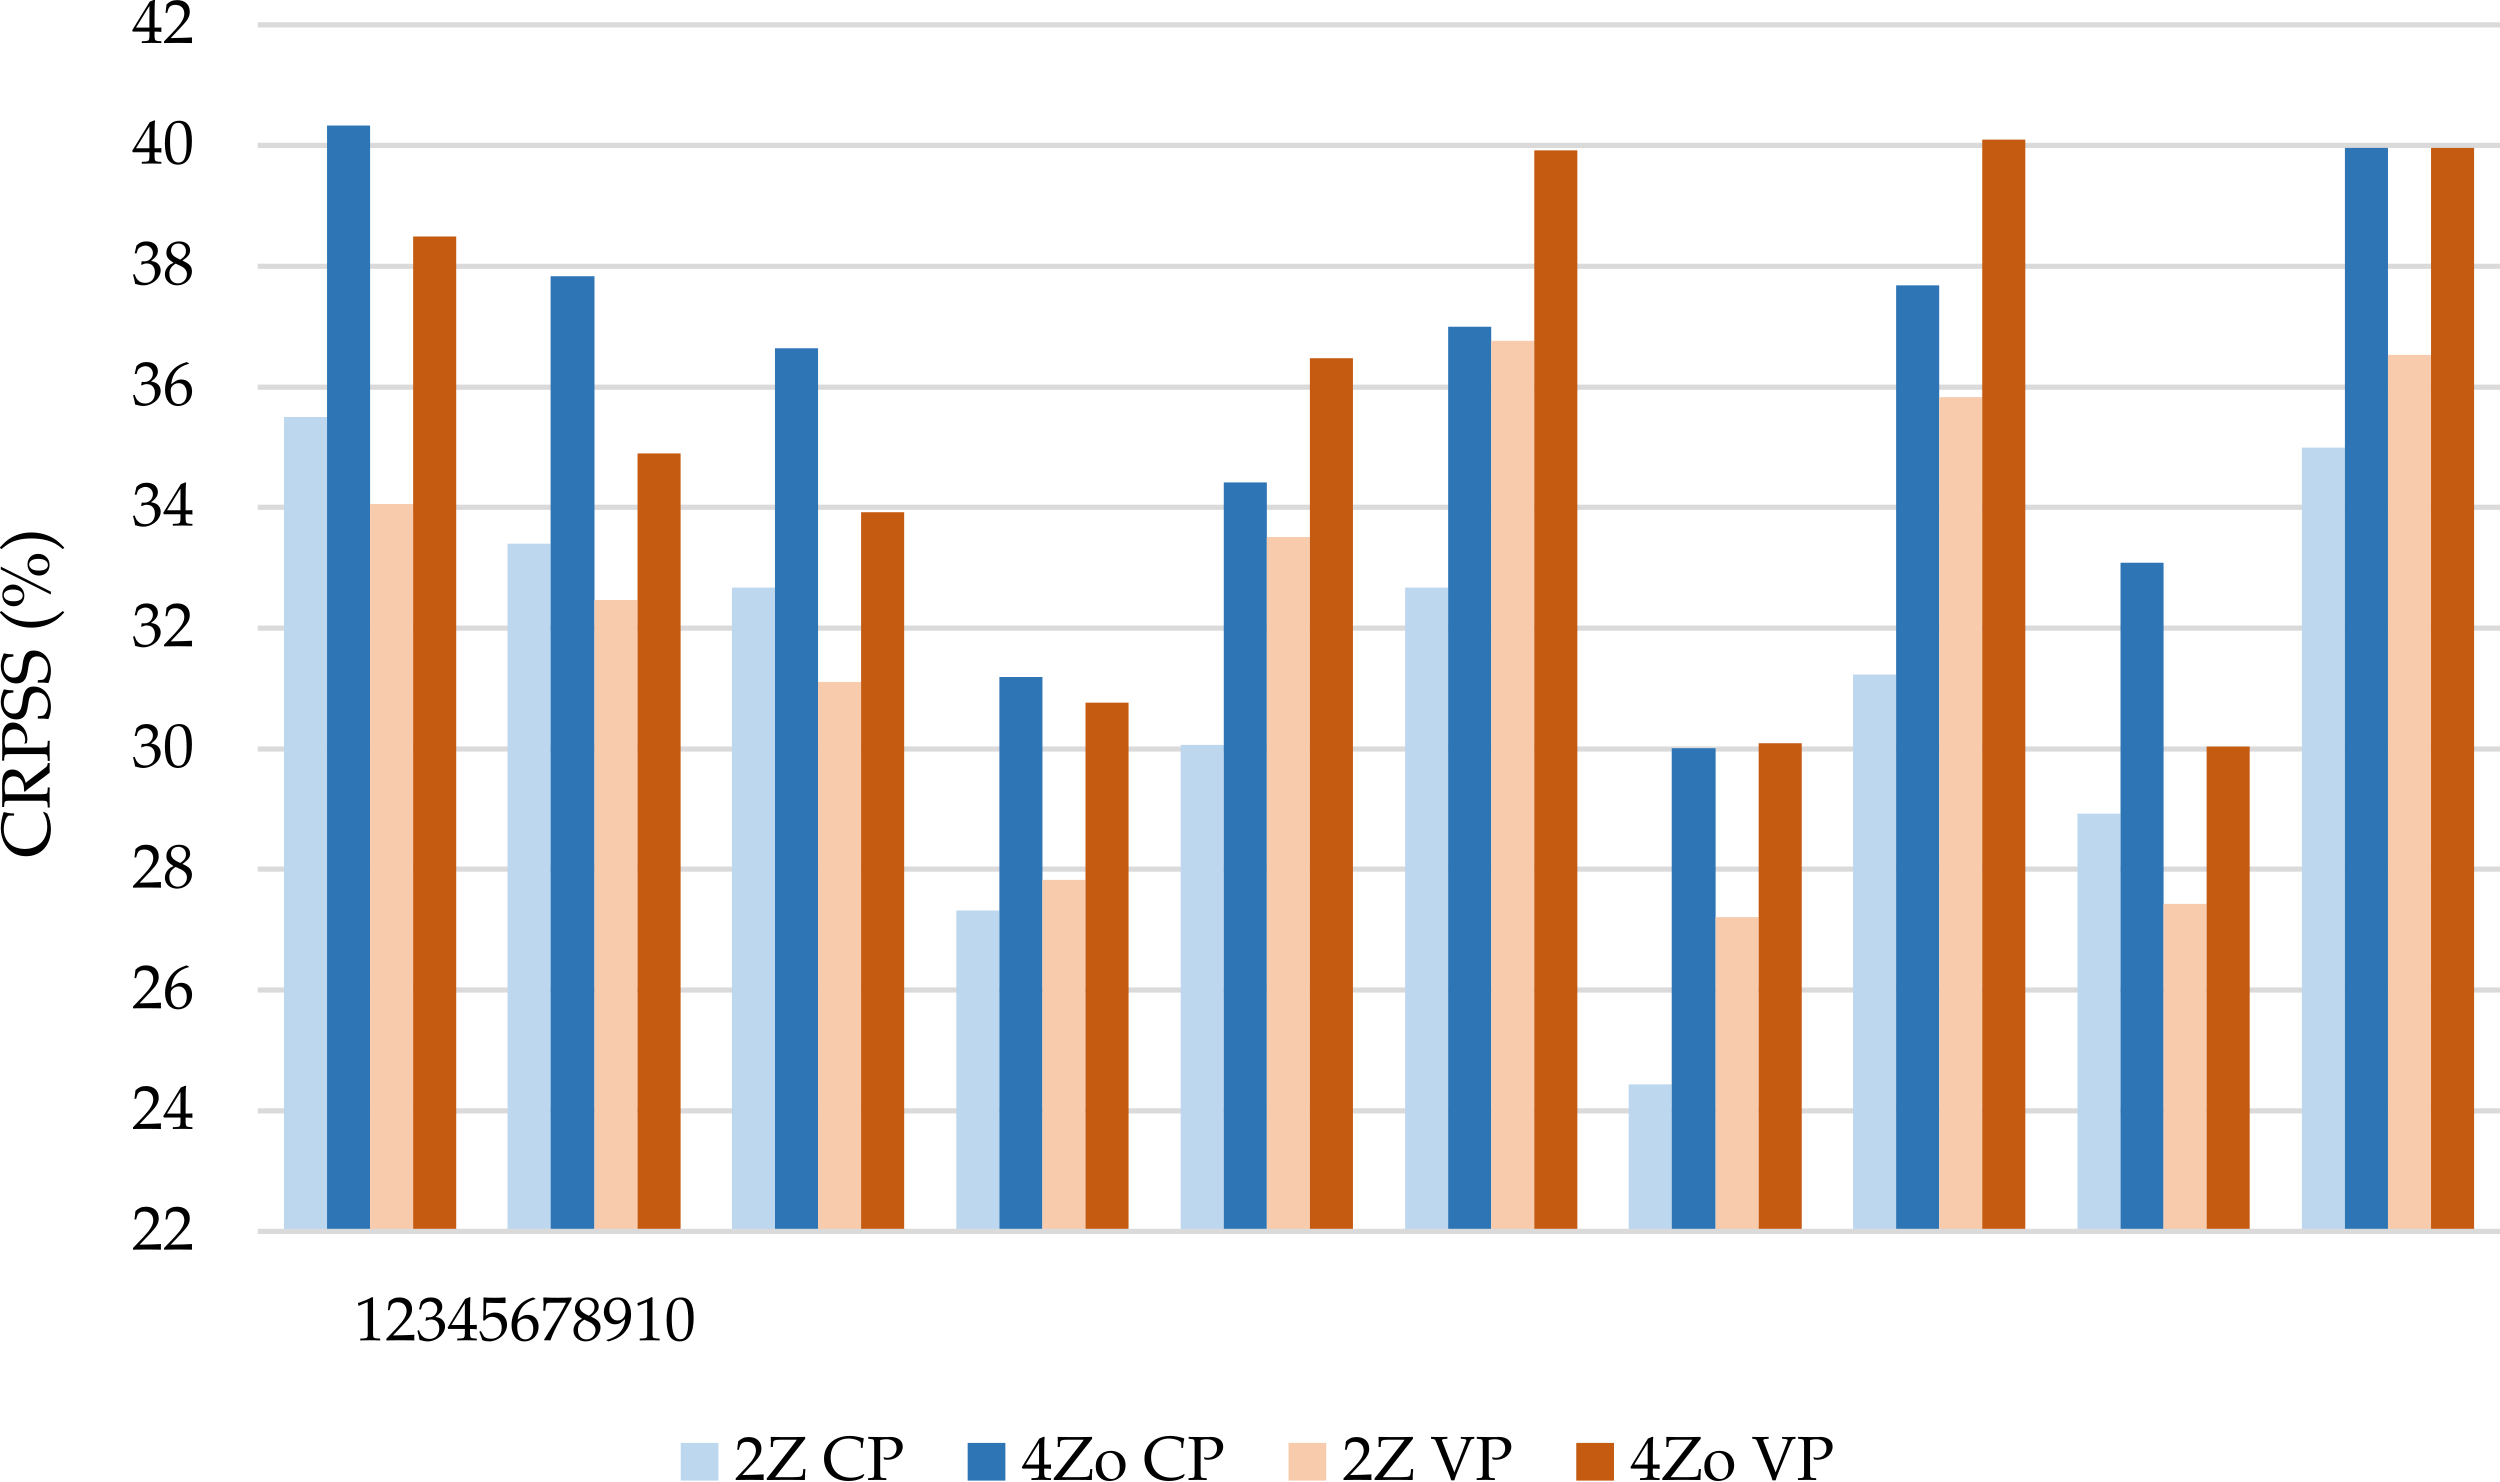
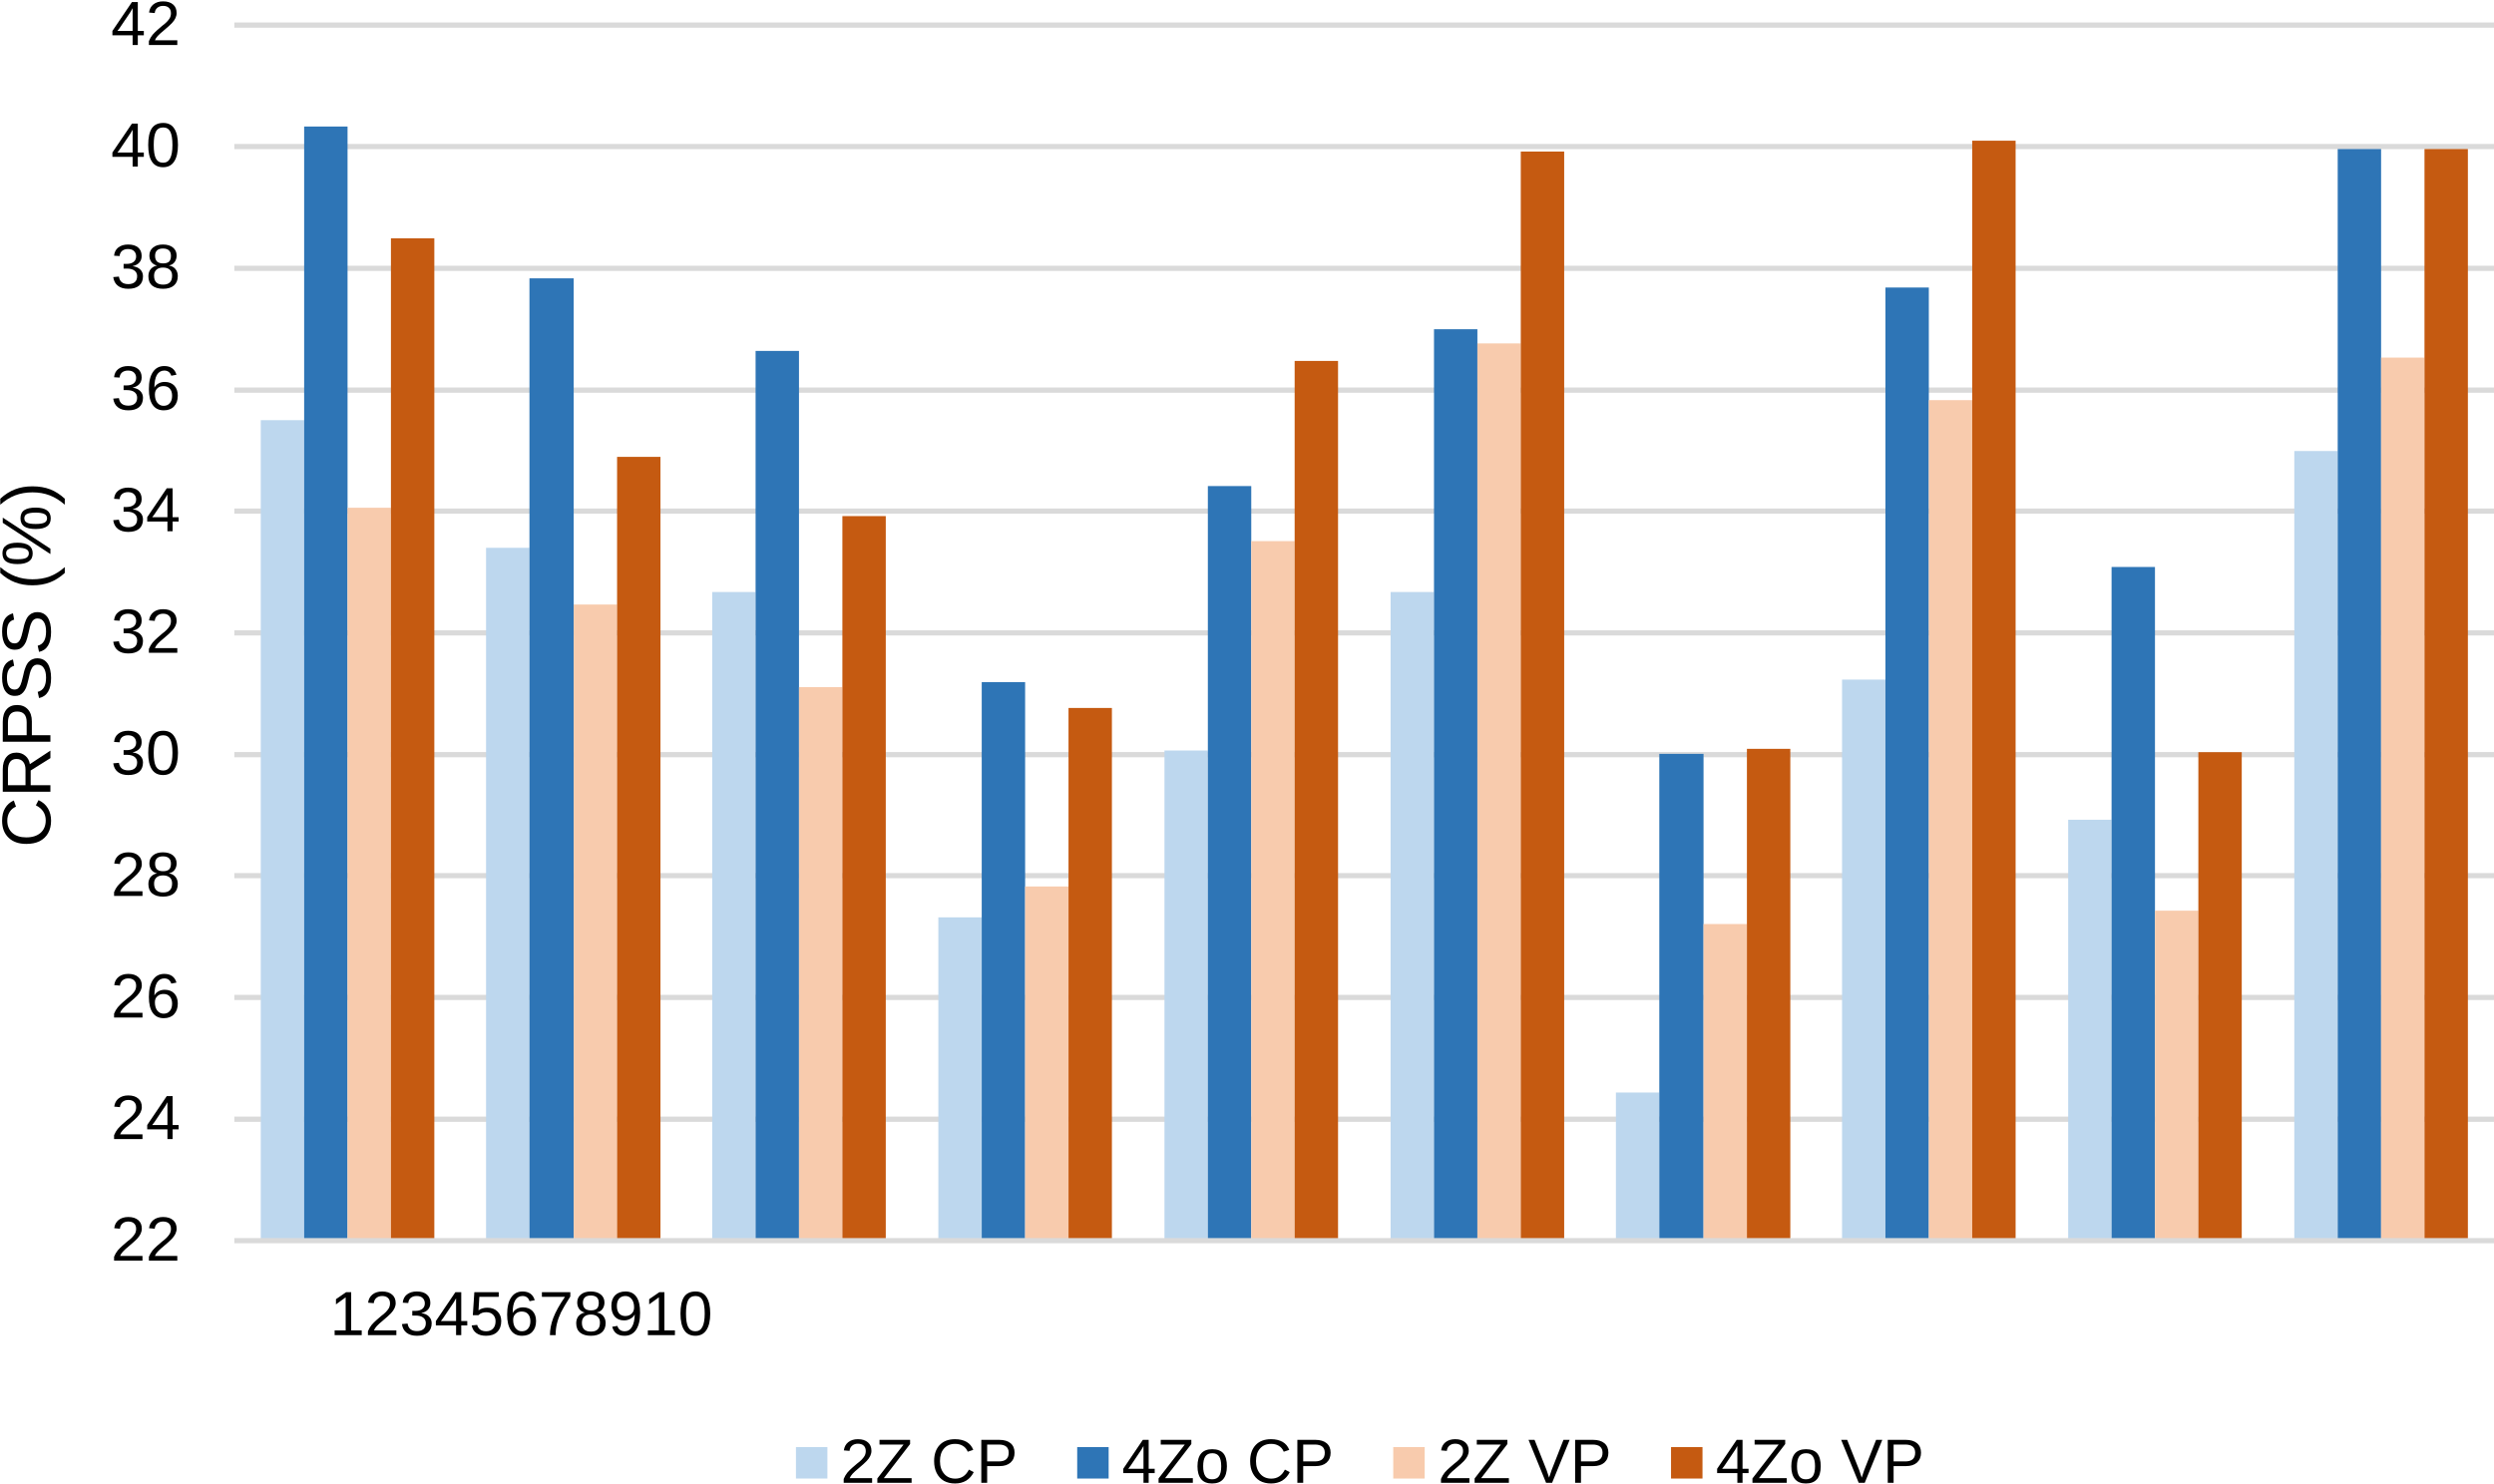
- <svg xmlns="http://www.w3.org/2000/svg" id="svg4684" version="1.1" xml:space="preserve" width="294.377" height="174.468" viewBox="0 0 294.377 174.468">
-   <defs id="defs4688">
-     <clipPath clipPathUnits="userSpaceOnUse" id="clipPath4698">
-       <path d="m 72.48,524.16 67.2,0 0,9.48 -67.2,0 0,-9.48 z" id="path4700" />
+ <svg xmlns="http://www.w3.org/2000/svg" id="svg4136" version="1.1" xml:space="preserve" width="291.408" height="173.392" viewBox="0 0 291.408 173.392">
+   <defs id="defs4140">
+     <clipPath clipPathUnits="userSpaceOnUse" id="clipPath4248">
+       <path d="m 72.48,524.16 67.2,0 0,9.48 -67.2,0 0,-9.48 z" id="path4250" />
    </clipPath>
-     <clipPath clipPathUnits="userSpaceOnUse" id="clipPath4706">
-       <path d="m 139.68,524.16 67.2,0 0,9.48 -67.2,0 0,-9.48 z" id="path4708" />
+     <clipPath clipPathUnits="userSpaceOnUse" id="clipPath4260">
+       <path d="m 139.68,524.16 67.2,0 0,9.48 -67.2,0 0,-9.48 z" id="path4262" />
    </clipPath>
-     <clipPath clipPathUnits="userSpaceOnUse" id="clipPath4714">
-       <path d="m 72.48,277.68 67.2,0 0,9.481 -67.2,0 0,-9.481 z" id="path4716" />
+     <clipPath clipPathUnits="userSpaceOnUse" id="clipPath4272">
+       <path d="m 72.48,277.68 67.2,0 0,9.481 -67.2,0 0,-9.481 z" id="path4274" />
    </clipPath>
-     <clipPath clipPathUnits="userSpaceOnUse" id="clipPath4722">
-       <path d="m 139.68,277.68 67.2,0 0,9.481 -67.2,0 0,-9.481 z" id="path4724" />
+     <clipPath clipPathUnits="userSpaceOnUse" id="clipPath4284">
+       <path d="m 139.68,277.68 67.2,0 0,9.481 -67.2,0 0,-9.481 z" id="path4286" />
    </clipPath>
  </defs>
-   <g id="g4692" transform="matrix(1.25,0,0,-1.25,-324.0268,613.7995)">
-     <g id="g4694">
-       <g id="g4696" clip-path="url(#clipPath4698)" />
+   <g id="g4144" transform="matrix(1.25,0,0,-1.25,-326.9963,613.8046)">
+     <g id="g4294" transform="translate(283.5003,386.394)">
+       <path d="M 0,0 211.223,0 M 0,11.388 l 211.223,0 M 0,22.776 l 211.223,0 M 0,34.086 l 211.223,0 M 0,45.474 l 211.223,0 M 0,56.862 l 211.223,0 M 0,68.172 l 211.223,0 M 0,79.56 l 211.223,0 M 0,90.948 l 211.223,0 M 0,102.303 l 211.223,0" style="fill:none;stroke:#dadada;stroke-width:0.488;stroke-linecap:butt;stroke-linejoin:round;stroke-miterlimit:10;stroke-dasharray:none;stroke-opacity:1" id="path4296" />
    </g>
-     <g id="g4702">
-       <g id="g4704" clip-path="url(#clipPath4706)" />
+     <path d="m 285.972,451.758 4.056,0 0,-76.718 -4.056,0 0,76.718 z m 21.06,-11.934 4.056,0 0,-64.784 -4.056,0 0,64.784 z m 21.138,-4.134 4.056,0 0,-60.65 -4.056,0 0,60.65 z m 21.138,-30.42 4.056,0 0,-30.23 -4.056,0 0,30.23 z m 21.138,15.6 4.056,0 0,-45.83 -4.056,0 0,45.83 z m 21.138,14.82 4.056,0 0,-60.65 -4.056,0 0,60.65 z m 21.06,-46.8 4.056,0 0,-13.85 -4.056,0 0,13.85 z m 21.138,38.61 4.056,0 0,-52.46 -4.056,0 0,52.46 z m 21.138,-13.104 4.056,0 0,-39.356 -4.056,0 0,39.356 z m 21.138,34.476 4.056,0 0,-73.832 -4.056,0 0,73.832 z" style="fill:#bdd7ee;fill-opacity:1;fill-rule:nonzero;stroke:none" id="path4298" />
+     <path d="m 290.028,479.214 4.056,0 0,-104.174 -4.056,0 0,104.174 z m 21.06,-14.196 4.134,0 0,-89.978 -4.134,0 0,89.978 z m 21.138,-6.786 4.056,0 0,-83.192 -4.056,0 0,83.192 z m 21.138,-30.966 4.056,0 0,-52.226 -4.056,0 0,52.226 z m 21.138,18.33 4.056,0 0,-70.556 -4.056,0 0,70.556 z m 21.138,14.664 4.056,0 0,-85.22 -4.056,0 0,85.22 z m 21.06,-39.702 4.134,0 0,-45.518 -4.134,0 0,45.518 z m 21.138,43.602 4.056,0 0,-89.12 -4.056,0 0,89.12 z m 21.138,-26.13 4.056,0 0,-62.99 -4.056,0 0,62.99 z m 21.138,39.078 4.056,0 0,-102.068 -4.056,0 0,102.068 z" style="fill:#2e75b6;fill-opacity:1;fill-rule:nonzero;stroke:none" id="path4300" />
+     <path d="m 294.084,443.568 4.056,0 0,-68.528 -4.056,0 0,68.528 z m 21.138,-9.048 4.056,0 0,-59.48 -4.056,0 0,59.48 z m 21.06,-7.722 4.056,0 0,-51.758 -4.056,0 0,51.758 z m 21.138,-18.642 4.056,0 0,-33.116 -4.056,0 0,33.116 z m 21.138,32.292 4.056,0 0,-65.408 -4.056,0 0,65.408 z m 21.138,18.486 4.056,0 0,-83.894 -4.056,0 0,83.894 z m 21.138,-54.288 4.056,0 0,-29.606 -4.056,0 0,29.606 z m 21.06,48.984 4.056,0 0,-78.59 -4.056,0 0,78.59 z m 21.138,-47.736 4.056,0 0,-30.854 -4.056,0 0,30.854 z m 21.138,51.714 4.056,0 0,-82.568 -4.056,0 0,82.568 z" style="fill:#f8cbad;fill-opacity:1;fill-rule:nonzero;stroke:none" id="path4302" />
+     <path d="m 298.14,468.762 4.056,0 0,-93.722 -4.056,0 0,93.722 z m 21.138,-20.436 4.056,0 0,-73.286 -4.056,0 0,73.286 z m 21.06,-5.538 4.056,0 0,-67.748 -4.056,0 0,67.748 z m 21.138,-17.94 4.056,0 0,-49.808 -4.056,0 0,49.808 z m 21.138,32.448 4.056,0 0,-82.256 -4.056,0 0,82.256 z m 21.138,19.578 4.056,0 0,-101.834 -4.056,0 0,101.834 z m 21.138,-55.848 4.056,0 0,-45.986 -4.056,0 0,45.986 z m 21.06,56.862 4.056,0 0,-102.848 -4.056,0 0,102.848 z m 21.138,-57.174 4.056,0 0,-45.674 -4.056,0 0,45.674 z m 21.138,56.394 4.056,0 0,-102.068 -4.056,0 0,102.068 z" style="fill:#c55a11;fill-opacity:1;fill-rule:nonzero;stroke:none" id="path4304" />
+     <g id="g4306" transform="translate(283.5003,375.0398)">
+       <path d="M 0,0 211.223,0" style="fill:none;stroke:#dadada;stroke-width:0.488;stroke-linecap:butt;stroke-linejoin:round;stroke-miterlimit:10;stroke-dasharray:none;stroke-opacity:1" id="path4308" />
    </g>
-     <g id="g4710">
-       <g id="g4712" clip-path="url(#clipPath4714)" />
-     </g>
-     <g id="g4718">
-       <g id="g4720" clip-path="url(#clipPath4722)" />
-     </g>
-     <g id="g4726" transform="translate(283.5003,386.394)">
-       <path d="M 0,0 211.223,0 M 0,11.388 l 211.223,0 M 0,22.776 l 211.223,0 M 0,34.086 l 211.223,0 M 0,45.474 l 211.223,0 M 0,56.862 l 211.223,0 M 0,68.172 l 211.223,0 M 0,79.56 l 211.223,0 M 0,90.948 l 211.223,0 M 0,102.303 l 211.223,0" style="fill:none;stroke:#dadada;stroke-width:0.488;stroke-linecap:butt;stroke-linejoin:round;stroke-miterlimit:10;stroke-dasharray:none;stroke-opacity:1" id="path4728" />
-     </g>
-     <path d="m 285.972,451.758 4.056,0 0,-76.718 -4.056,0 0,76.718 z m 21.06,-11.934 4.056,0 0,-64.784 -4.056,0 0,64.784 z m 21.138,-4.134 4.056,0 0,-60.65 -4.056,0 0,60.65 z m 21.138,-30.42 4.056,0 0,-30.23 -4.056,0 0,30.23 z m 21.138,15.6 4.056,0 0,-45.83 -4.056,0 0,45.83 z m 21.138,14.82 4.056,0 0,-60.65 -4.056,0 0,60.65 z m 21.06,-46.8 4.056,0 0,-13.85 -4.056,0 0,13.85 z m 21.138,38.61 4.056,0 0,-52.46 -4.056,0 0,52.46 z m 21.138,-13.104 4.056,0 0,-39.356 -4.056,0 0,39.356 z m 21.138,34.476 4.056,0 0,-73.832 -4.056,0 0,73.832 z" style="fill:#bdd7ee;fill-opacity:1;fill-rule:nonzero;stroke:none" id="path4730" />
-     <path d="m 290.028,479.214 4.056,0 0,-104.174 -4.056,0 0,104.174 z m 21.06,-14.196 4.134,0 0,-89.978 -4.134,0 0,89.978 z m 21.138,-6.786 4.056,0 0,-83.192 -4.056,0 0,83.192 z m 21.138,-30.966 4.056,0 0,-52.226 -4.056,0 0,52.226 z m 21.138,18.33 4.056,0 0,-70.556 -4.056,0 0,70.556 z m 21.138,14.664 4.056,0 0,-85.22 -4.056,0 0,85.22 z m 21.06,-39.702 4.134,0 0,-45.518 -4.134,0 0,45.518 z m 21.138,43.602 4.056,0 0,-89.12 -4.056,0 0,89.12 z m 21.138,-26.13 4.056,0 0,-62.99 -4.056,0 0,62.99 z m 21.138,39.078 4.056,0 0,-102.068 -4.056,0 0,102.068 z" style="fill:#2e75b6;fill-opacity:1;fill-rule:nonzero;stroke:none" id="path4732" />
-     <path d="m 294.084,443.568 4.056,0 0,-68.528 -4.056,0 0,68.528 z m 21.138,-9.048 4.056,0 0,-59.48 -4.056,0 0,59.48 z m 21.06,-7.722 4.056,0 0,-51.758 -4.056,0 0,51.758 z m 21.138,-18.642 4.056,0 0,-33.116 -4.056,0 0,33.116 z m 21.138,32.292 4.056,0 0,-65.408 -4.056,0 0,65.408 z m 21.138,18.486 4.056,0 0,-83.894 -4.056,0 0,83.894 z m 21.138,-54.288 4.056,0 0,-29.606 -4.056,0 0,29.606 z m 21.06,48.984 4.056,0 0,-78.59 -4.056,0 0,78.59 z m 21.138,-47.736 4.056,0 0,-30.854 -4.056,0 0,30.854 z m 21.138,51.714 4.056,0 0,-82.568 -4.056,0 0,82.568 z" style="fill:#f8cbad;fill-opacity:1;fill-rule:nonzero;stroke:none" id="path4734" />
-     <path d="m 298.14,468.762 4.056,0 0,-93.722 -4.056,0 0,93.722 z m 21.138,-20.436 4.056,0 0,-73.286 -4.056,0 0,73.286 z m 21.06,-5.538 4.056,0 0,-67.748 -4.056,0 0,67.748 z m 21.138,-17.94 4.056,0 0,-49.808 -4.056,0 0,49.808 z m 21.138,32.448 4.056,0 0,-82.256 -4.056,0 0,82.256 z m 21.138,19.578 4.056,0 0,-101.834 -4.056,0 0,101.834 z m 21.138,-55.848 4.056,0 0,-45.986 -4.056,0 0,45.986 z m 21.06,56.862 4.056,0 0,-102.848 -4.056,0 0,102.848 z m 21.138,-57.174 4.056,0 0,-45.674 -4.056,0 0,45.674 z m 21.138,56.394 4.056,0 0,-102.068 -4.056,0 0,102.068 z" style="fill:#c55a11;fill-opacity:1;fill-rule:nonzero;stroke:none" id="path4736" />
-     <g id="g4738" transform="translate(283.5003,375.0398)">
-       <path d="M 0,0 211.223,0" style="fill:none;stroke:#dadada;stroke-width:0.488;stroke-linecap:butt;stroke-linejoin:round;stroke-miterlimit:10;stroke-dasharray:none;stroke-opacity:1" id="path4740" />
-     </g>
-     <text transform="matrix(1,0,0,-1,271.6557,373.3351)" style="font-variant:normal;font-weight:normal;font-stretch:normal;font-size:5.85px;font-family:'Palatino Linotype';-inkscape-font-specification:PalatinoLinotype-Roman;writing-mode:lr-tb;fill:#000000;fill-opacity:1;fill-rule:nonzero;stroke:none" id="text4742">
-       <tspan x="0 2.966" y="0" id="tspan4744">22</tspan>
-       <tspan x="0 2.966" y="-11.367" id="tspan4746">24</tspan>
-       <tspan x="0 2.966" y="-22.733" id="tspan4748">26</tspan>
-       <tspan x="0 2.966" y="-34.1" id="tspan4750">28</tspan>
-       <tspan x="0 2.966" y="-45.466" id="tspan4752">30</tspan>
-       <tspan x="0 2.966" y="-56.833" id="tspan4754">32</tspan>
-       <tspan x="0 2.966" y="-68.199" id="tspan4756">34</tspan>
-       <tspan x="0 2.966" y="-79.566" id="tspan4758">36</tspan>
-       <tspan x="0 2.966" y="-90.932" id="tspan4760">38</tspan>
-       <tspan x="0 2.966" y="-102.299" id="tspan4762">40</tspan>
-       <tspan x="0 2.966" y="-113.665" id="tspan4764">42</tspan>
-       <tspan x="20.943 42.067 63.192 84.316 105.44 126.565 147.689 168.813 189.938 209.6 212.566" y="8.547" id="tspan4766">12345678910</tspan>
+     <text transform="matrix(1,0,0,-1,271.9628,373.1735)" style="font-variant:normal;font-weight:normal;font-stretch:normal;font-size:5.85px;font-family:Arial;-inkscape-font-specification:Helvetica;writing-mode:lr-tb;fill:#000000;fill-opacity:1;fill-rule:nonzero;stroke:none" id="text4310">
+       <tspan x="0 3.276" y="0" id="tspan4312">22</tspan>
+       <tspan x="0 3.276" y="-11.367" id="tspan4314">24</tspan>
+       <tspan x="0 3.276" y="-22.733" id="tspan4316">26</tspan>
+       <tspan x="0 3.276" y="-34.1" id="tspan4318">28</tspan>
+       <tspan x="0 3.276" y="-45.466" id="tspan4320">30</tspan>
+       <tspan x="0 3.276" y="-56.833" id="tspan4322">32</tspan>
+       <tspan x="0 3.276" y="-68.199" id="tspan4324">34</tspan>
+       <tspan x="0 3.276" y="-79.566" id="tspan4326">36</tspan>
+       <tspan x="0 3.276" y="-90.932" id="tspan4328">38</tspan>
+       <tspan x="0 3.276" y="-102.299" id="tspan4330">40</tspan>
+       <tspan x="0 3.276" y="-113.665" id="tspan4332">42</tspan>
+       <tspan x="20.475 41.599 62.724 83.848 104.972 126.097 147.221 168.345 189.47 208.968 212.244" y="6.962" id="tspan4334">12345678910</tspan>
    </text>
-     <text transform="matrix(0,1,1,0,263.8904,410.2408)" style="font-variant:normal;font-weight:normal;font-stretch:normal;font-size:6.474px;font-family:'Palatino Linotype';-inkscape-font-specification:PalatinoLinotype-Roman;writing-mode:lr-tb;fill:#000000;fill-opacity:1;fill-rule:nonzero;stroke:none" id="text4768">
-       <tspan x="0 4.602 8.892 12.792 16.224 19.656 21.294 23.476 28.936" y="0" id="tspan4770">CRPSS (%)</tspan>
+     <text transform="matrix(0,1,1,0,0,0)" style="font-variant:normal;font-weight:normal;font-stretch:normal;font-size:6.474px;font-family:Arial;-inkscape-font-specification:Helvetica;writing-mode:lr-tb;fill:#000000;fill-opacity:1;fill-rule:nonzero;stroke:none" id="text4336" x="411.807" y="266.31">
+       <tspan x="411.807 416.487 421.167 425.459 429.752 434.044 435.993 438.177 443.948" y="266.31" id="tspan4338">CRPSS (%)</tspan>
    </text>
-     <path d="m 323.346,355.118 3.552,0 0,-3.552 -3.552,0 0,3.552 z" style="fill:#bdd7ee;fill-opacity:1;fill-rule:evenodd;stroke:none" id="path4772" />
-     <text transform="matrix(1,0,0,-1,328.4312,351.637)" style="font-variant:normal;font-weight:normal;font-stretch:normal;font-size:5.85px;font-family:'Palatino Linotype';-inkscape-font-specification:PalatinoLinotype-Roman;writing-mode:lr-tb;fill:#000000;fill-opacity:1;fill-rule:nonzero;stroke:none" id="text4774">
-       <tspan x="0 2.964 6.864 8.268 12.404" y="0" id="tspan4776">2Z CP</tspan>
+     <path d="m 335.999,355.737 2.94,0 0,-2.94 -2.94,0 0,2.94 z" style="fill:#bdd7ee;fill-opacity:1;fill-rule:evenodd;stroke:none" id="path4340" />
+     <text transform="scale(1,-1)" style="font-variant:normal;font-weight:normal;font-stretch:normal;font-size:5.85px;font-family:Arial;-inkscape-font-specification:Helvetica;writing-mode:lr-tb;fill:#000000;fill-opacity:1;fill-rule:nonzero;stroke:none" id="text4342" x="340.164" y="-352.401">
+       <tspan x="340.164 343.44 347.028 348.59 352.88" y="-352.401" id="tspan4344">2Z CP</tspan>
    </text>
-     <path d="m 350.376,355.118 3.552,0 0,-3.552 -3.552,0 0,3.552 z" style="fill:#2e75b6;fill-opacity:1;fill-rule:evenodd;stroke:none" id="path4778" />
-     <text transform="matrix(1,0,0,-1,355.4604,351.637)" style="font-variant:normal;font-weight:normal;font-stretch:normal;font-size:5.85px;font-family:'Palatino Linotype';-inkscape-font-specification:PalatinoLinotype-Roman;writing-mode:lr-tb;fill:#000000;fill-opacity:1;fill-rule:nonzero;stroke:none" id="text4780">
-       <tspan x="0 2.964 6.864 10.062 11.466 15.602" y="0" id="tspan4782">4Zo CP</tspan>
+     <path d="m 362.288,355.737 2.94,0 0,-2.94 -2.94,0 0,2.94 z" style="fill:#2e75b6;fill-opacity:1;fill-rule:evenodd;stroke:none" id="path4346" />
+     <text transform="scale(1,-1)" style="font-variant:normal;font-weight:normal;font-stretch:normal;font-size:5.85px;font-family:Arial;-inkscape-font-specification:Helvetica;writing-mode:lr-tb;fill:#000000;fill-opacity:1;fill-rule:nonzero;stroke:none" id="text4348" x="366.453" y="-352.401">
+       <tspan x="366.453 369.729 373.317 376.517 378.155 382.367" y="-352.401" id="tspan4350">4Zo CP</tspan>
    </text>
-     <path d="m 380.6,355.118 3.552,0 0,-3.552 -3.552,0 0,3.552 z" style="fill:#f8cbad;fill-opacity:1;fill-rule:evenodd;stroke:none" id="path4784" />
-     <text transform="matrix(1,0,0,-1,385.6844,351.637)" style="font-variant:normal;font-weight:normal;font-stretch:normal;font-size:5.85px;font-family:'Palatino Linotype';-inkscape-font-specification:PalatinoLinotype-Roman;writing-mode:lr-tb;fill:#000000;fill-opacity:1;fill-rule:nonzero;stroke:none" id="text4786">
-       <tspan x="0 2.964 6.864 8.268 12.48" y="0" id="tspan4788">2Z VP</tspan>
+     <path d="m 391.83,355.737 2.94,0 0,-2.94 -2.94,0 0,2.94 z" style="fill:#f8cbad;fill-opacity:1;fill-rule:evenodd;stroke:none" id="path4352" />
+     <text transform="scale(1,-1)" style="font-variant:normal;font-weight:normal;font-stretch:normal;font-size:5.85px;font-family:Arial;-inkscape-font-specification:Helvetica;writing-mode:lr-tb;fill:#000000;fill-opacity:1;fill-rule:nonzero;stroke:none" id="text4354" x="395.996" y="-352.401">
+       <tspan x="395.996 399.272 402.86 404.422 408.324" y="-352.401" id="tspan4356">2Z VP</tspan>
    </text>
-     <path d="m 407.707,355.118 3.552,0 0,-3.552 -3.552,0 0,3.552 z" style="fill:#c55a11;fill-opacity:1;fill-rule:evenodd;stroke:none" id="path4790" />
-     <text transform="matrix(1,0,0,-1,412.7916,351.637)" style="font-variant:normal;font-weight:normal;font-stretch:normal;font-size:5.85px;font-family:'Palatino Linotype';-inkscape-font-specification:PalatinoLinotype-Roman;writing-mode:lr-tb;fill:#000000;fill-opacity:1;fill-rule:nonzero;stroke:none" id="text4792">
-       <tspan x="0 2.964 6.864 10.062 11.466 15.678" y="0" id="tspan4794">4Zo VP</tspan>
+     <path d="m 417.797,355.737 2.94,0 0,-2.94 -2.94,0 0,2.94 z" style="fill:#c55a11;fill-opacity:1;fill-rule:evenodd;stroke:none" id="path4358" />
+     <text transform="scale(1,-1)" style="font-variant:normal;font-weight:normal;font-stretch:normal;font-size:5.85px;font-family:Arial;-inkscape-font-specification:Helvetica;writing-mode:lr-tb;fill:#000000;fill-opacity:1;fill-rule:nonzero;stroke:none" id="text4360" x="421.963" y="-352.401">
+       <tspan x="421.963 425.239 428.827 432.027 433.665 437.565" y="-352.401" id="tspan4362">4Zo VP</tspan>
    </text>
  </g>
</svg>
